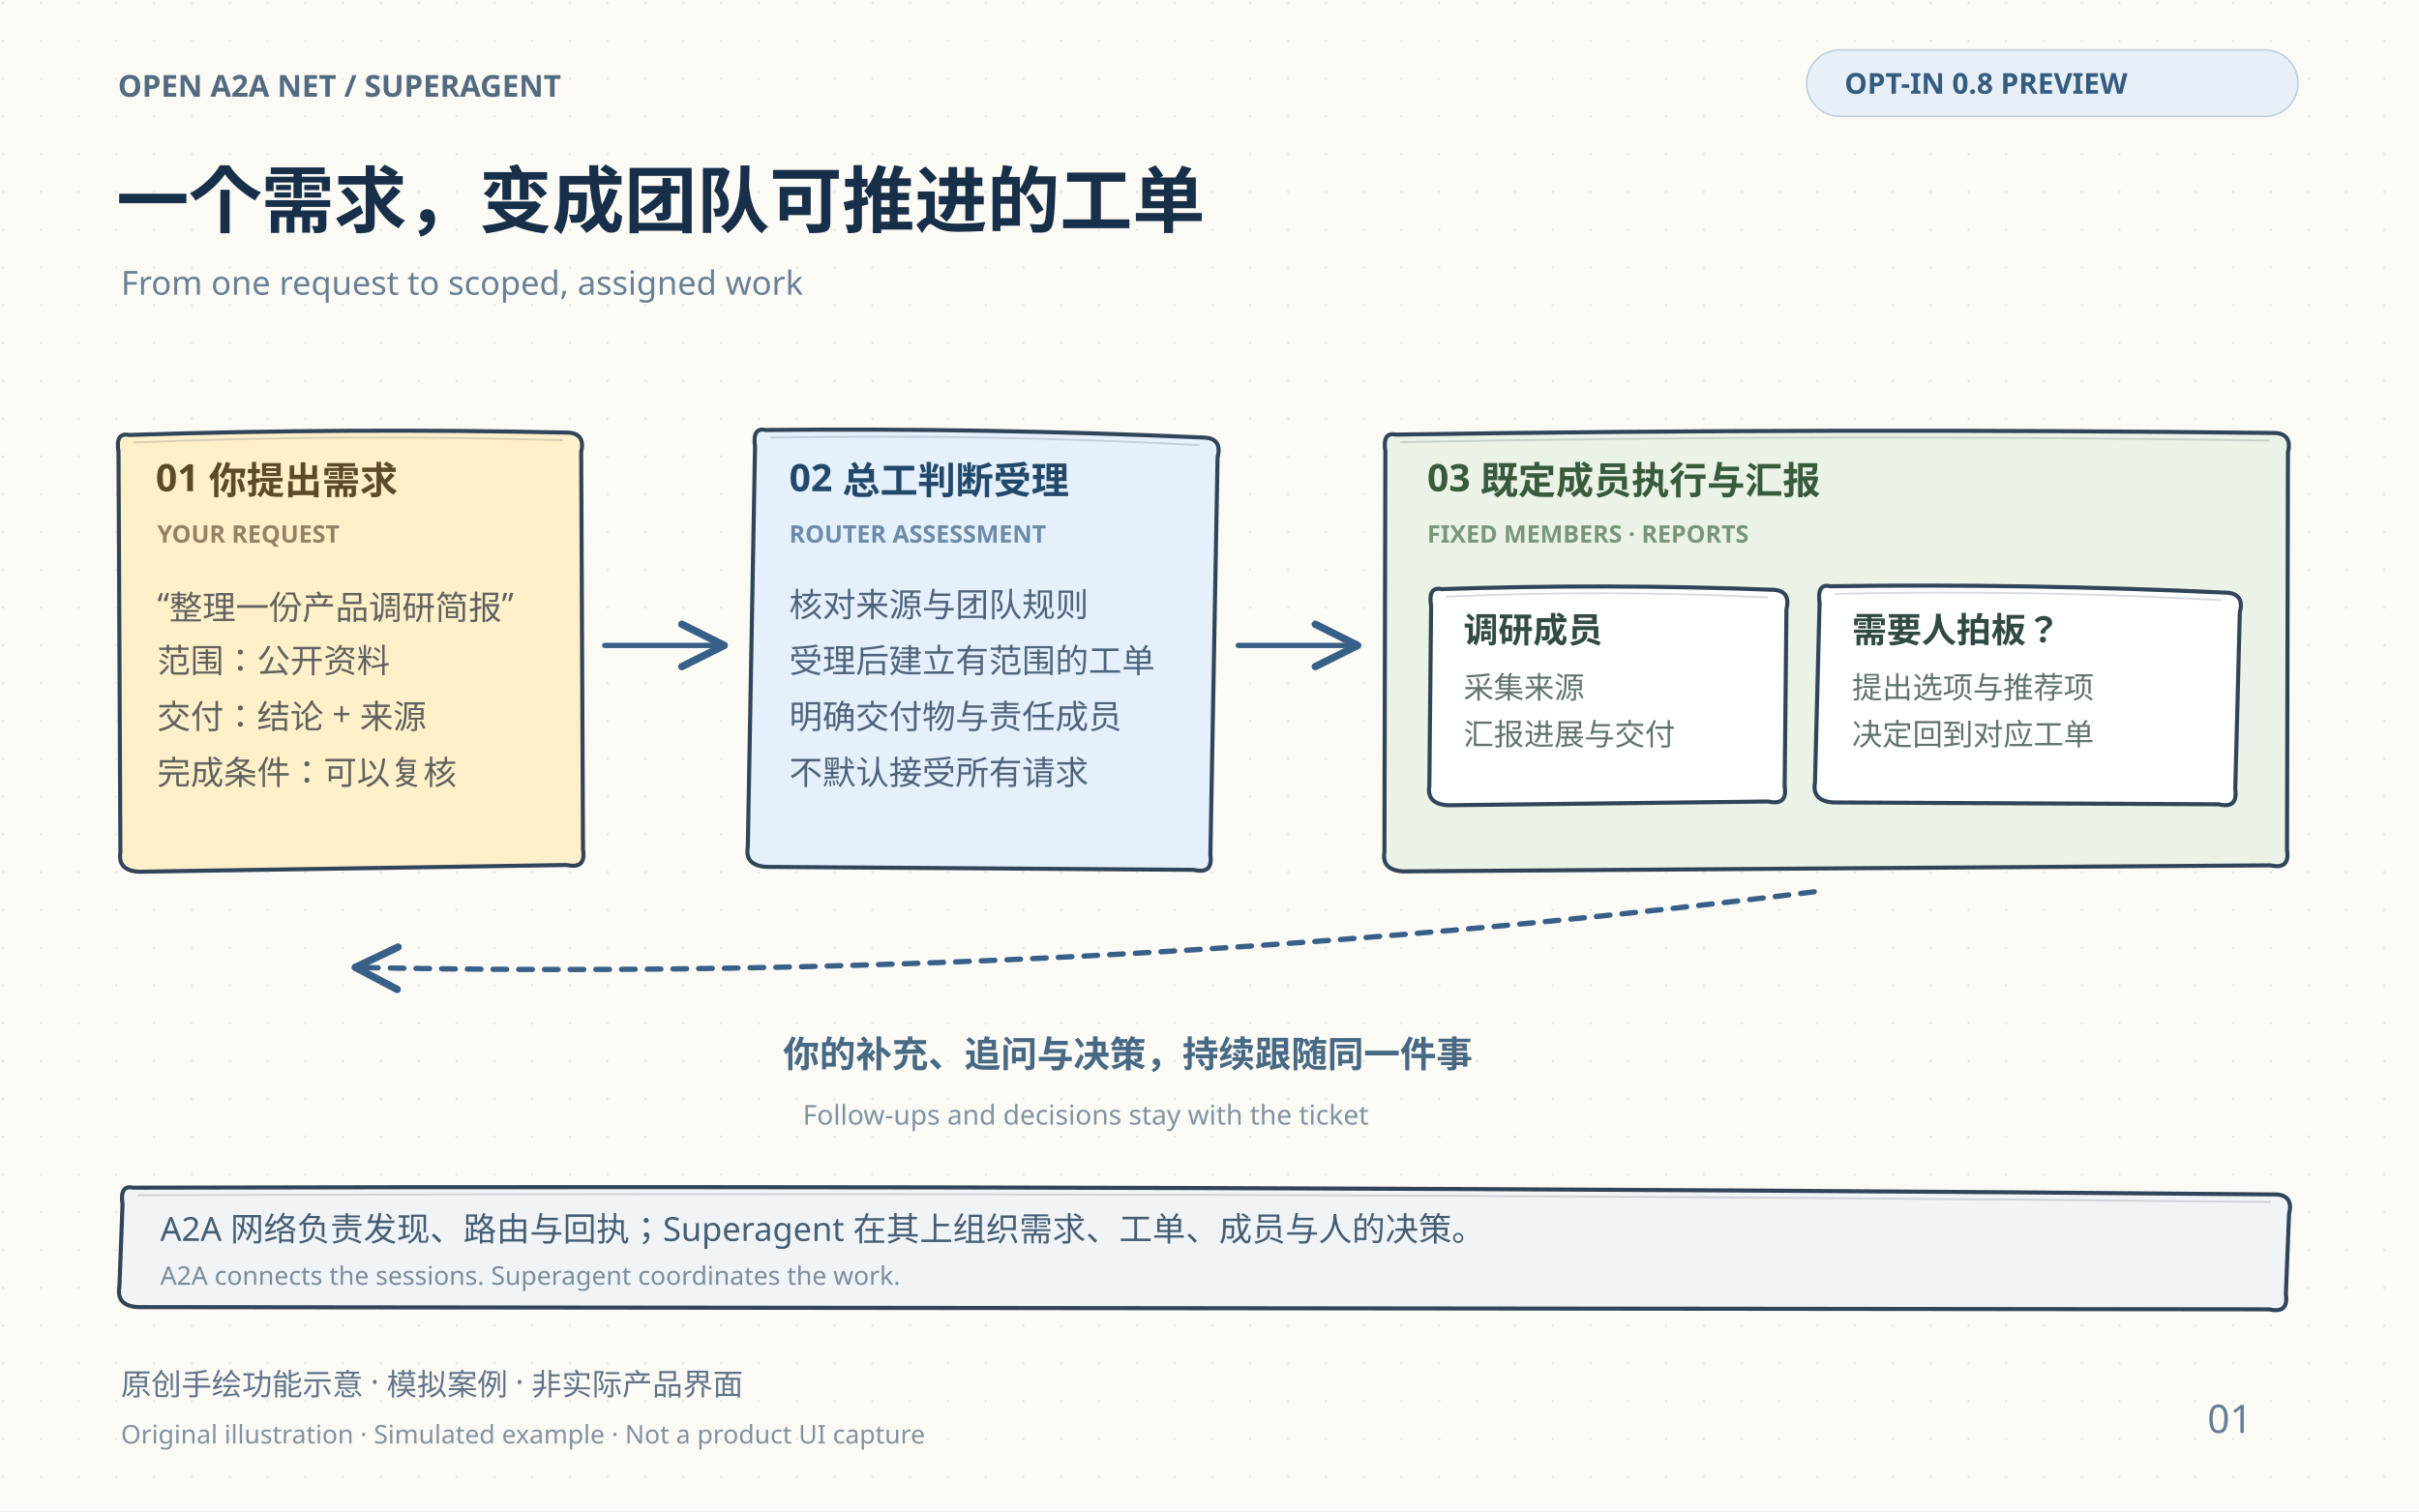
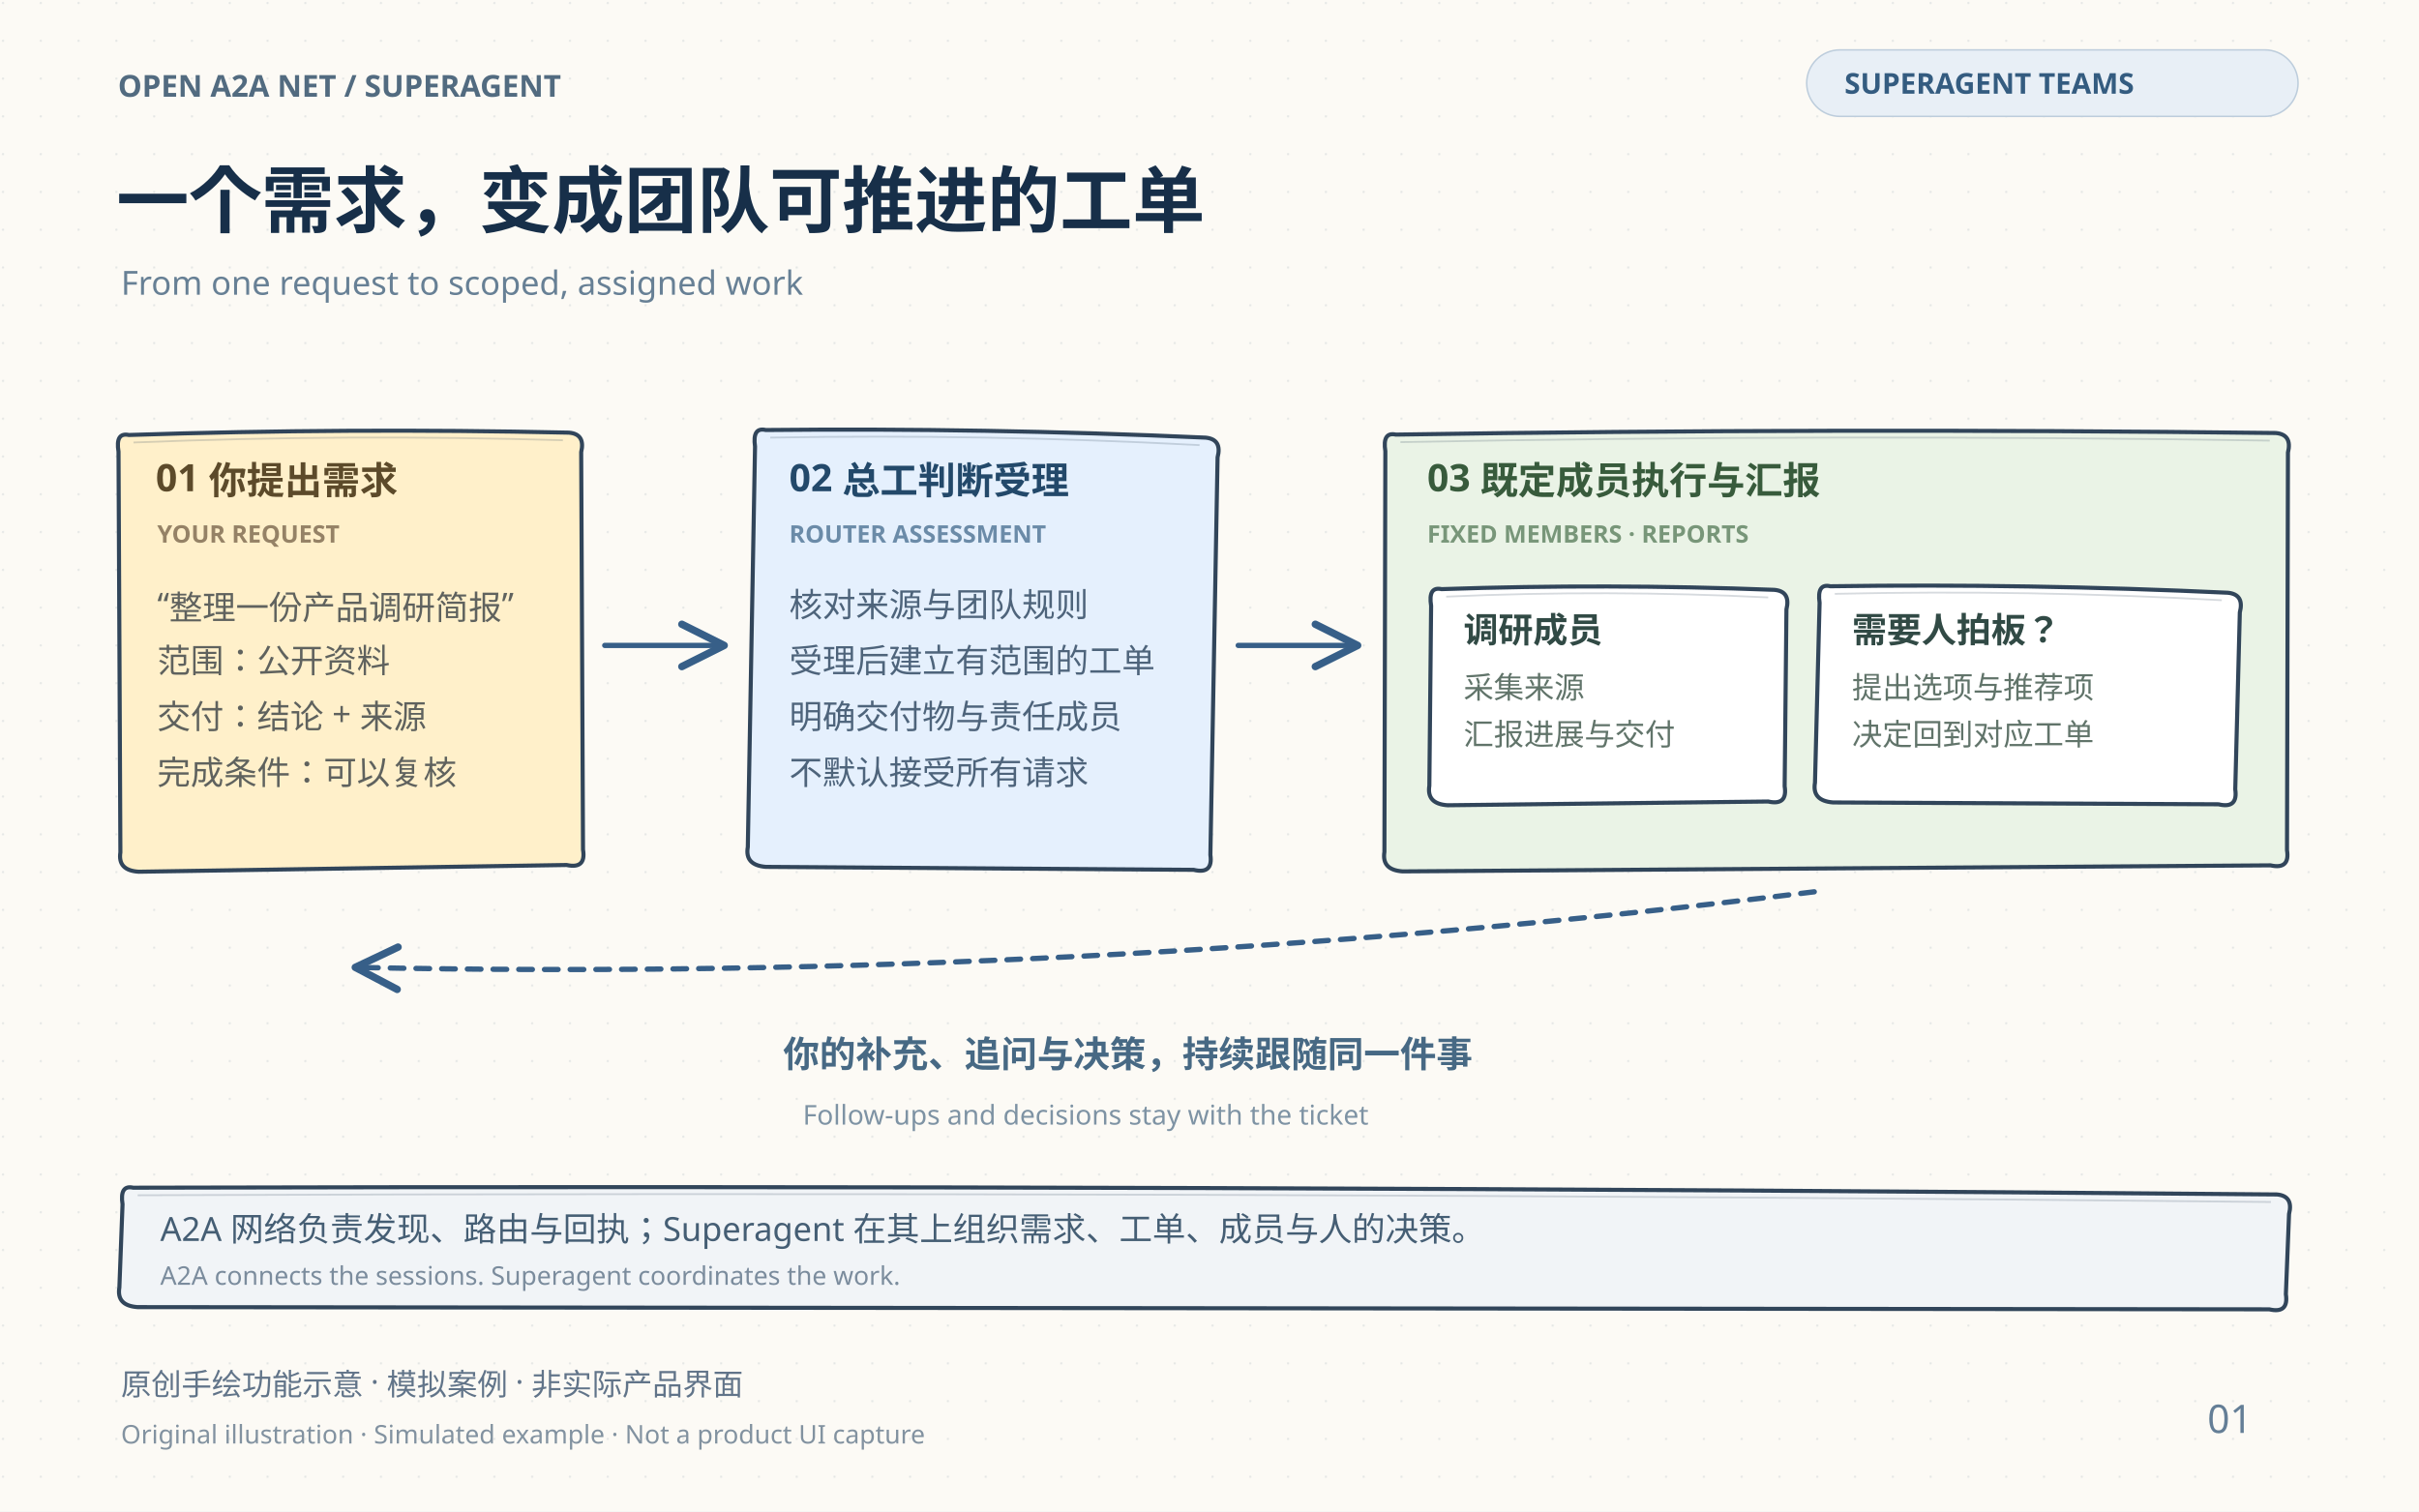
<svg xmlns="http://www.w3.org/2000/svg" width="1600" height="1000" viewBox="0 0 1600 1000" role="img">
  <defs>
    <pattern id="dot" width="25" height="25" patternUnits="userSpaceOnUse">
      <circle cx="2" cy="2" r=".8" fill="#8a9aa8" opacity=".18" />
    </pattern>
    <marker id="arrow" markerWidth="11" markerHeight="11" refX="9" refY="5" orient="auto-start-reverse">
      <path d="M1 1 L9 5 L1 9" fill="none" stroke="#375f88" stroke-width="1.4" stroke-linecap="round" stroke-linejoin="round" />
    </marker>
  </defs>
  <rect width="1600" height="1000" fill="#fcfaf5" />
  <rect width="1600" height="1000" fill="url(#dot)" />
  <g font-family="'Segoe UI','Microsoft YaHei',sans-serif">
    <g font-family="'Segoe UI','Microsoft YaHei',sans-serif">
      <text x="78" y="64" font-size="20" fill="#526b80" font-weight="600">OPEN A2A NET  /  SUPERAGENT</text>
      <rect x="1195" y="33" width="325" height="44" rx="22" fill="#e8eff6" stroke="#bdcddc" />
-       <text x="1220" y="62" font-size="19" fill="#345c80" font-weight="600">OPT-IN 0.8 PREVIEW</text>
+       <text x="1220" y="62" font-size="19" fill="#345c80" font-weight="600">SUPERAGENT TEAMS</text>
      <text x="77" y="150" font-size="48" fill="#172f49" font-weight="650">一个需求，变成团队可推进的工单</text>
      <text x="80" y="195" font-size="22" fill="#678095" font-weight="400">From one request to scoped, assigned work</text>
      <text x="80" y="923" font-size="20" fill="#617489" font-weight="400">原创手绘功能示意 · 模拟案例 · 非实际产品界面</text>
      <text x="80" y="955" font-size="17" fill="#8292a0" font-weight="400">Original illustration · Simulated example · Not a product UI capture</text>
      <text x="1460" y="948" font-size="26" fill="#647e96" font-weight="500">01</text>
    </g>
    <g transform="rotate(-0.7 232 430)">
      <path d="M87,286 Q232,283 378,288 Q389,289 386,301 L384,564 Q386,577 373,574 L90,575 Q76,574 78,562 L80,297 Q78,284 87,286Z" fill="#fff0ca" stroke="#31455a" stroke-width="2.7" />
      <path d="M90,291 Q232,287 374,293" fill="none" stroke="#31455a" opacity=".2" stroke-width="1.2" />
    </g>
    <text x="103" y="325" font-size="25" fill="#5c4a2a" font-weight="650">01  你提出需求</text>
    <text x="104" y="359" font-size="16" fill="#958266" font-weight="600">YOUR REQUEST</text>
    <text x="104" y="408" font-size="22" fill="#5f625e" font-weight="400">“整理一份产品调研简报”</text>
    <text x="104" y="445" font-size="22" fill="#5f625e" font-weight="400">范围：公开资料</text>
    <text x="104" y="482" font-size="22" fill="#5f625e" font-weight="400">交付：结论 + 来源</text>
    <text x="104" y="519" font-size="22" fill="#5f625e" font-weight="400">完成条件：可以复核</text>
    <path d="M400,427 Q439.5,427 479,427" fill="none" stroke="#375f88" stroke-width="3.5" stroke-linecap="round" marker-end="url(#arrow)" />
    <g transform="rotate(0.6 650 430)">
      <path d="M505,286 Q650,283 796,288 Q807,289 804,301 L802,564 Q804,577 791,574 L508,575 Q494,574 496,562 L498,297 Q496,284 505,286Z" fill="#e5f0fd" stroke="#31455a" stroke-width="2.7" />
      <path d="M508,291 Q650,287 792,293" fill="none" stroke="#31455a" opacity=".2" stroke-width="1.2" />
    </g>
    <text x="522" y="325" font-size="25" fill="#23496a" font-weight="650">02  总工判断受理</text>
    <text x="522" y="359" font-size="16" fill="#6b8ba8" font-weight="600">ROUTER ASSESSMENT</text>
    <text x="522" y="408" font-size="22" fill="#4e647b" font-weight="400">核对来源与团队规则</text>
    <text x="522" y="445" font-size="22" fill="#4e647b" font-weight="400">受理后建立有范围的工单</text>
    <text x="522" y="482" font-size="22" fill="#4e647b" font-weight="400">明确交付物与责任成员</text>
    <text x="522" y="519" font-size="22" fill="#4e647b" font-weight="400">不默认接受所有请求</text>
    <path d="M819,427 Q858.5,427 898,427" fill="none" stroke="#375f88" stroke-width="3.5" stroke-linecap="round" marker-end="url(#arrow)" />
    <g transform="rotate(-0.3 1214.5 430)">
      <path d="M924,286 Q1214.5,283 1506,288 Q1517,289 1514,301 L1512,564 Q1514,577 1501,574 L927,575 Q913,574 915,562 L917,297 Q915,284 924,286Z" fill="#eaf3e6" stroke="#31455a" stroke-width="2.7" />
      <path d="M927,291 Q1214.5,287 1502,293" fill="none" stroke="#31455a" opacity=".2" stroke-width="1.2" />
    </g>
    <text x="944" y="325" font-size="25" fill="#385b3c" font-weight="650">03  既定成员执行与汇报</text>
    <text x="944" y="359" font-size="16" fill="#789679" font-weight="600">FIXED MEMBERS · REPORTS</text>
    <g transform="rotate(-0.4 1063.5 460)">
      <path d="M954,389 Q1063.5,386 1174,391 Q1185,392 1182,404 L1180,521 Q1182,534 1169,531 L957,532 Q943,531 945,519 L947,400 Q945,387 954,389Z" fill="#ffffff" stroke="#31455a" stroke-width="2.7" />
      <path d="M957,394 Q1063.5,390 1170,396" fill="none" stroke="#31455a" opacity=".2" stroke-width="1.2" />
    </g>
    <g transform="rotate(0.5 1341 460)">
      <path d="M1210,389 Q1341,386 1473,391 Q1484,392 1481,404 L1479,521 Q1481,534 1468,531 L1213,532 Q1199,531 1201,519 L1203,400 Q1201,387 1210,389Z" fill="#ffffff" stroke="#31455a" stroke-width="2.7" />
      <path d="M1213,394 Q1341,390 1469,396" fill="none" stroke="#31455a" opacity=".2" stroke-width="1.2" />
    </g>
    <text x="968" y="425" font-size="23" fill="#314a45" font-weight="600">调研成员</text>
    <text x="968" y="462" font-size="20" fill="#61746a" font-weight="400">采集来源</text>
    <text x="968" y="493" font-size="20" fill="#61746a" font-weight="400">汇报进展与交付</text>
    <text x="1225" y="425" font-size="23" fill="#314a45" font-weight="600">需要人拍板？</text>
    <text x="1225" y="462" font-size="20" fill="#61746a" font-weight="400">提出选项与推荐项</text>
    <text x="1225" y="493" font-size="20" fill="#61746a" font-weight="400">决定回到对应工单</text>
    <path d="M1200,590 Q717.5,650 235,640" fill="none" stroke="#375f88" stroke-width="3.5" stroke-linecap="round" stroke-dasharray="9 8" marker-end="url(#arrow)" />
    <text x="518" y="706" font-size="24" fill="#476984" font-weight="600">你的补充、追问与决策，持续跟随同一件事</text>
    <text x="531" y="744" font-size="18" fill="#7e93a4" font-weight="400">Follow-ups and decisions stay with the ticket</text>
    <g transform="rotate(0.1 796.5 826)">
      <path d="M88,787 Q796.5,784 1506,789 Q1517,790 1514,802 L1512,855 Q1514,868 1501,865 L91,866 Q77,865 79,853 L81,798 Q79,785 88,787Z" fill="#f1f4f7" stroke="#31455a" stroke-width="2.7" />
      <path d="M91,792 Q796.5,788 1502,794" fill="none" stroke="#31455a" opacity=".2" stroke-width="1.2" />
    </g>
    <text x="106" y="821" font-size="22" fill="#455e74" font-weight="400">A2A 网络负责发现、路由与回执；Superagent 在其上组织需求、工单、成员与人的决策。</text>
    <text x="106" y="850" font-size="17" fill="#7b8c9d" font-weight="400">A2A connects the sessions. Superagent coordinates the work.</text>
  </g>
</svg>
